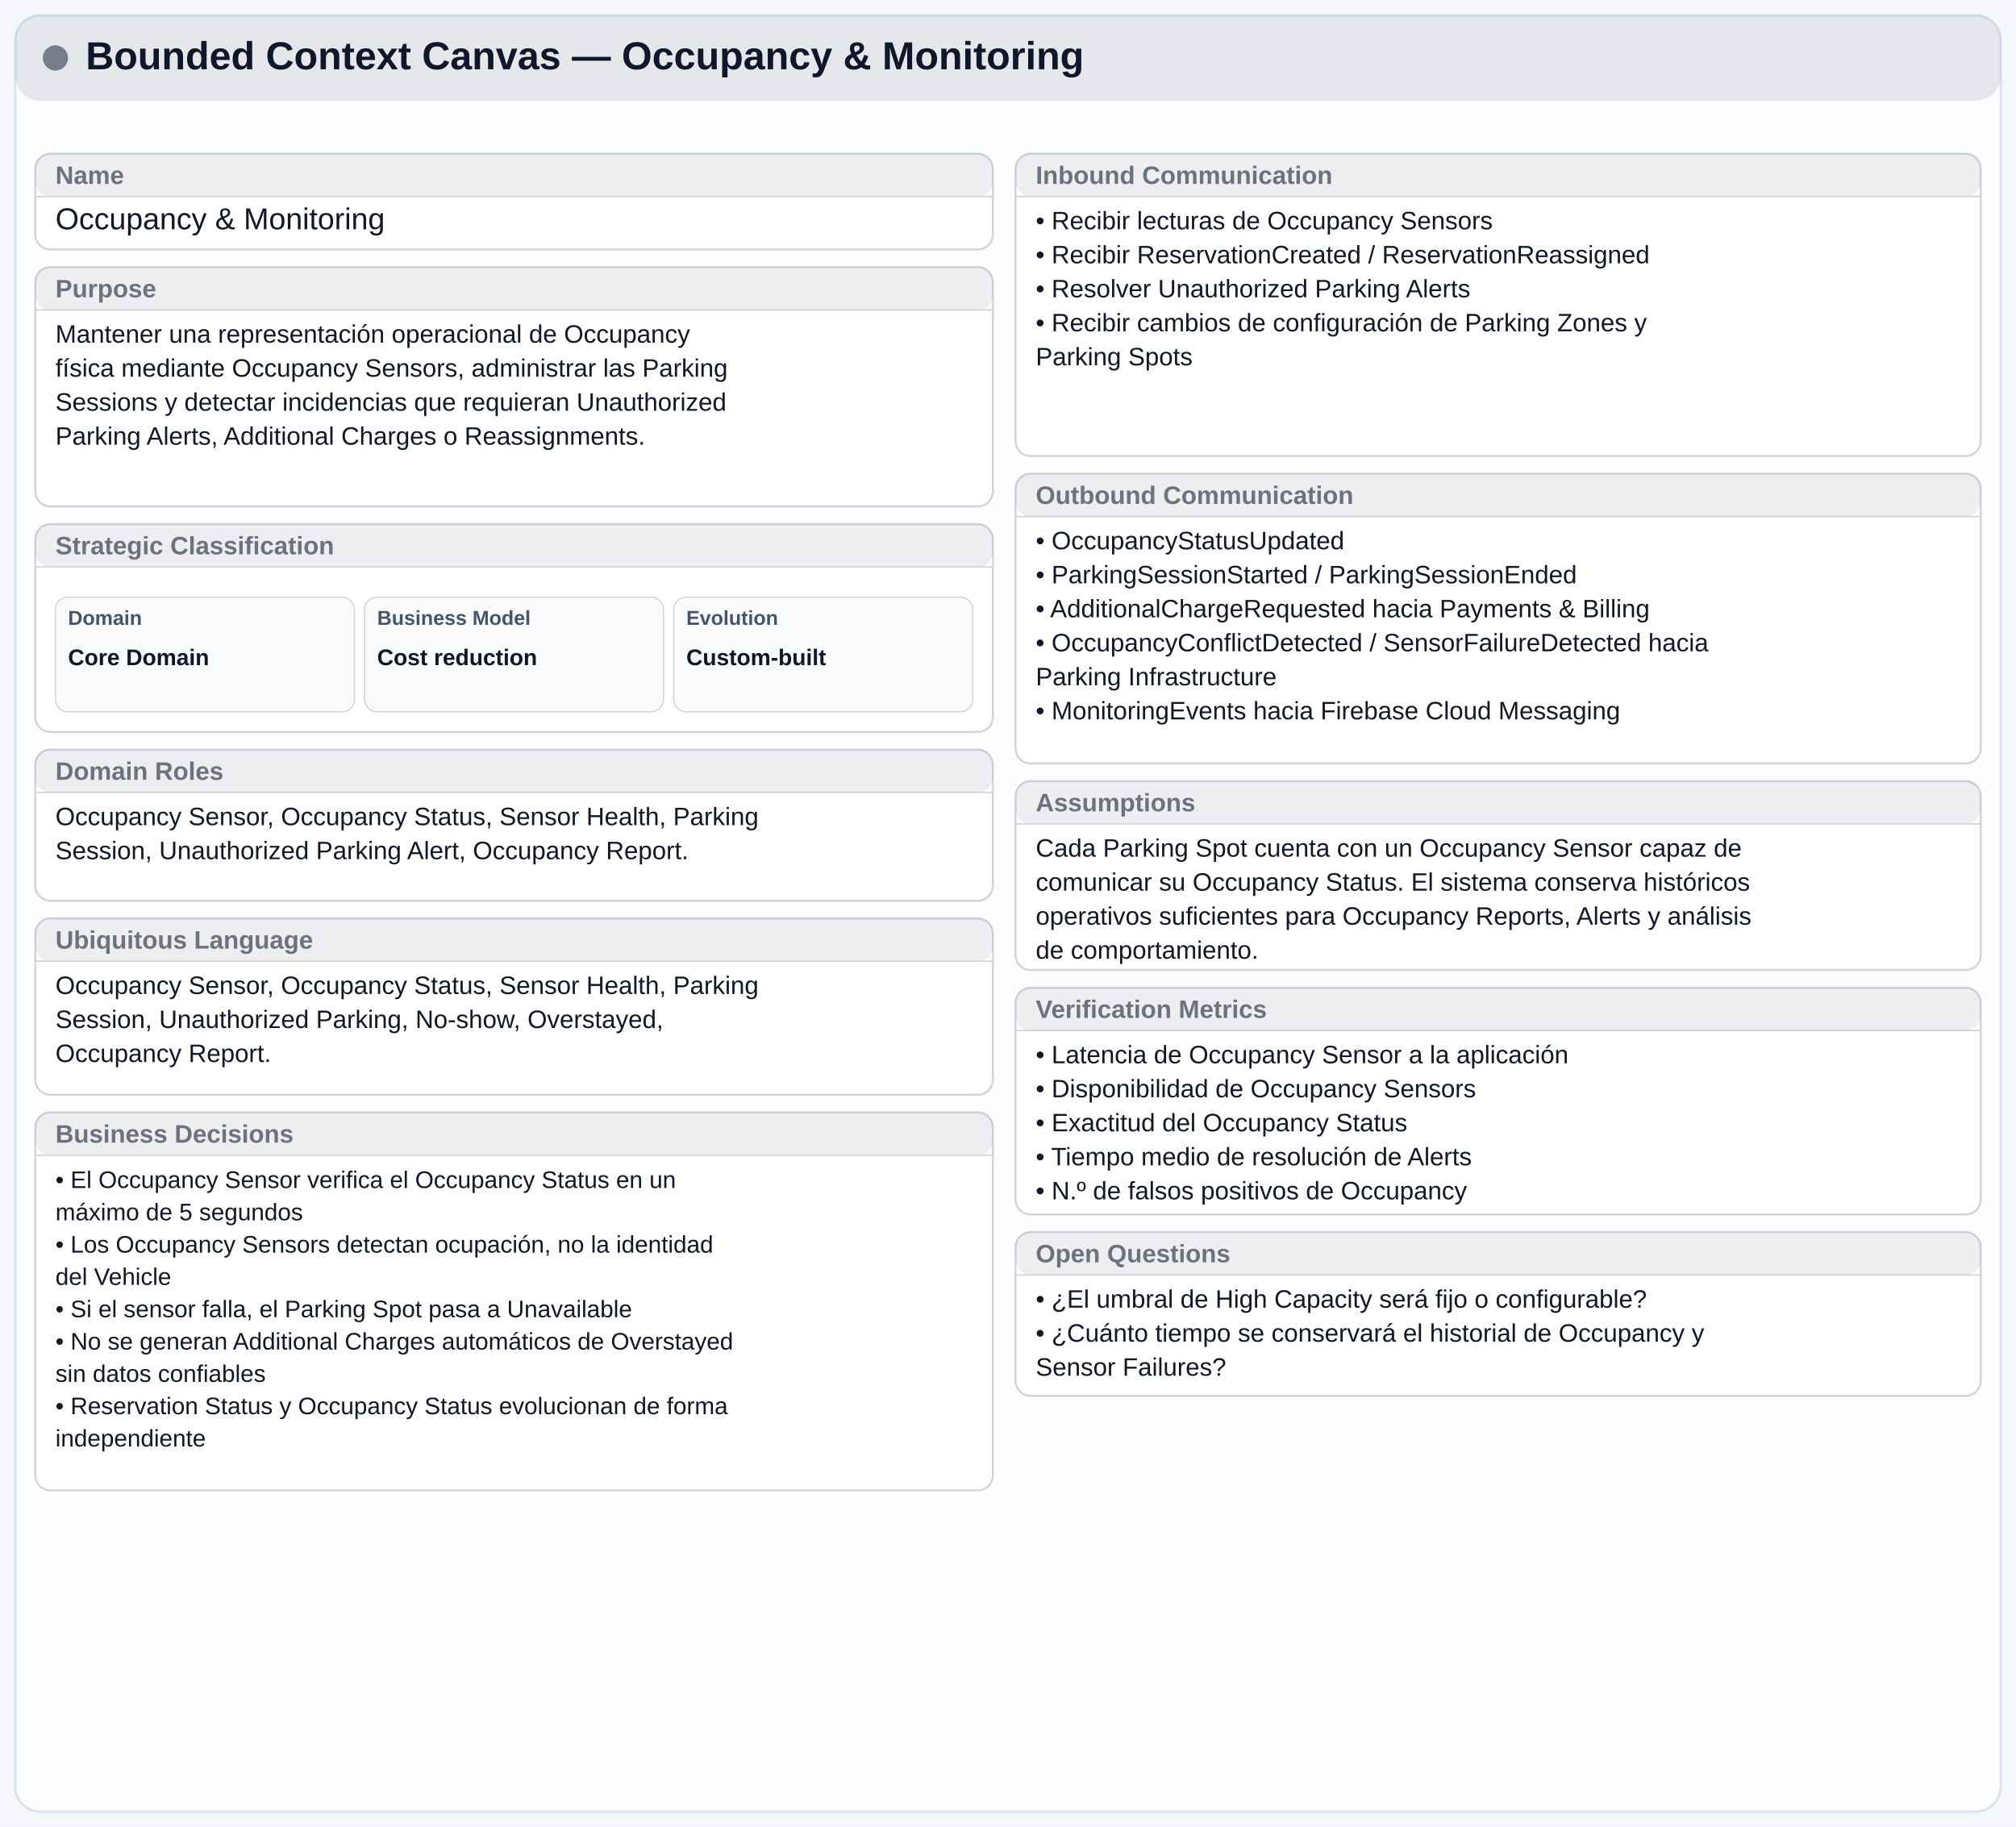
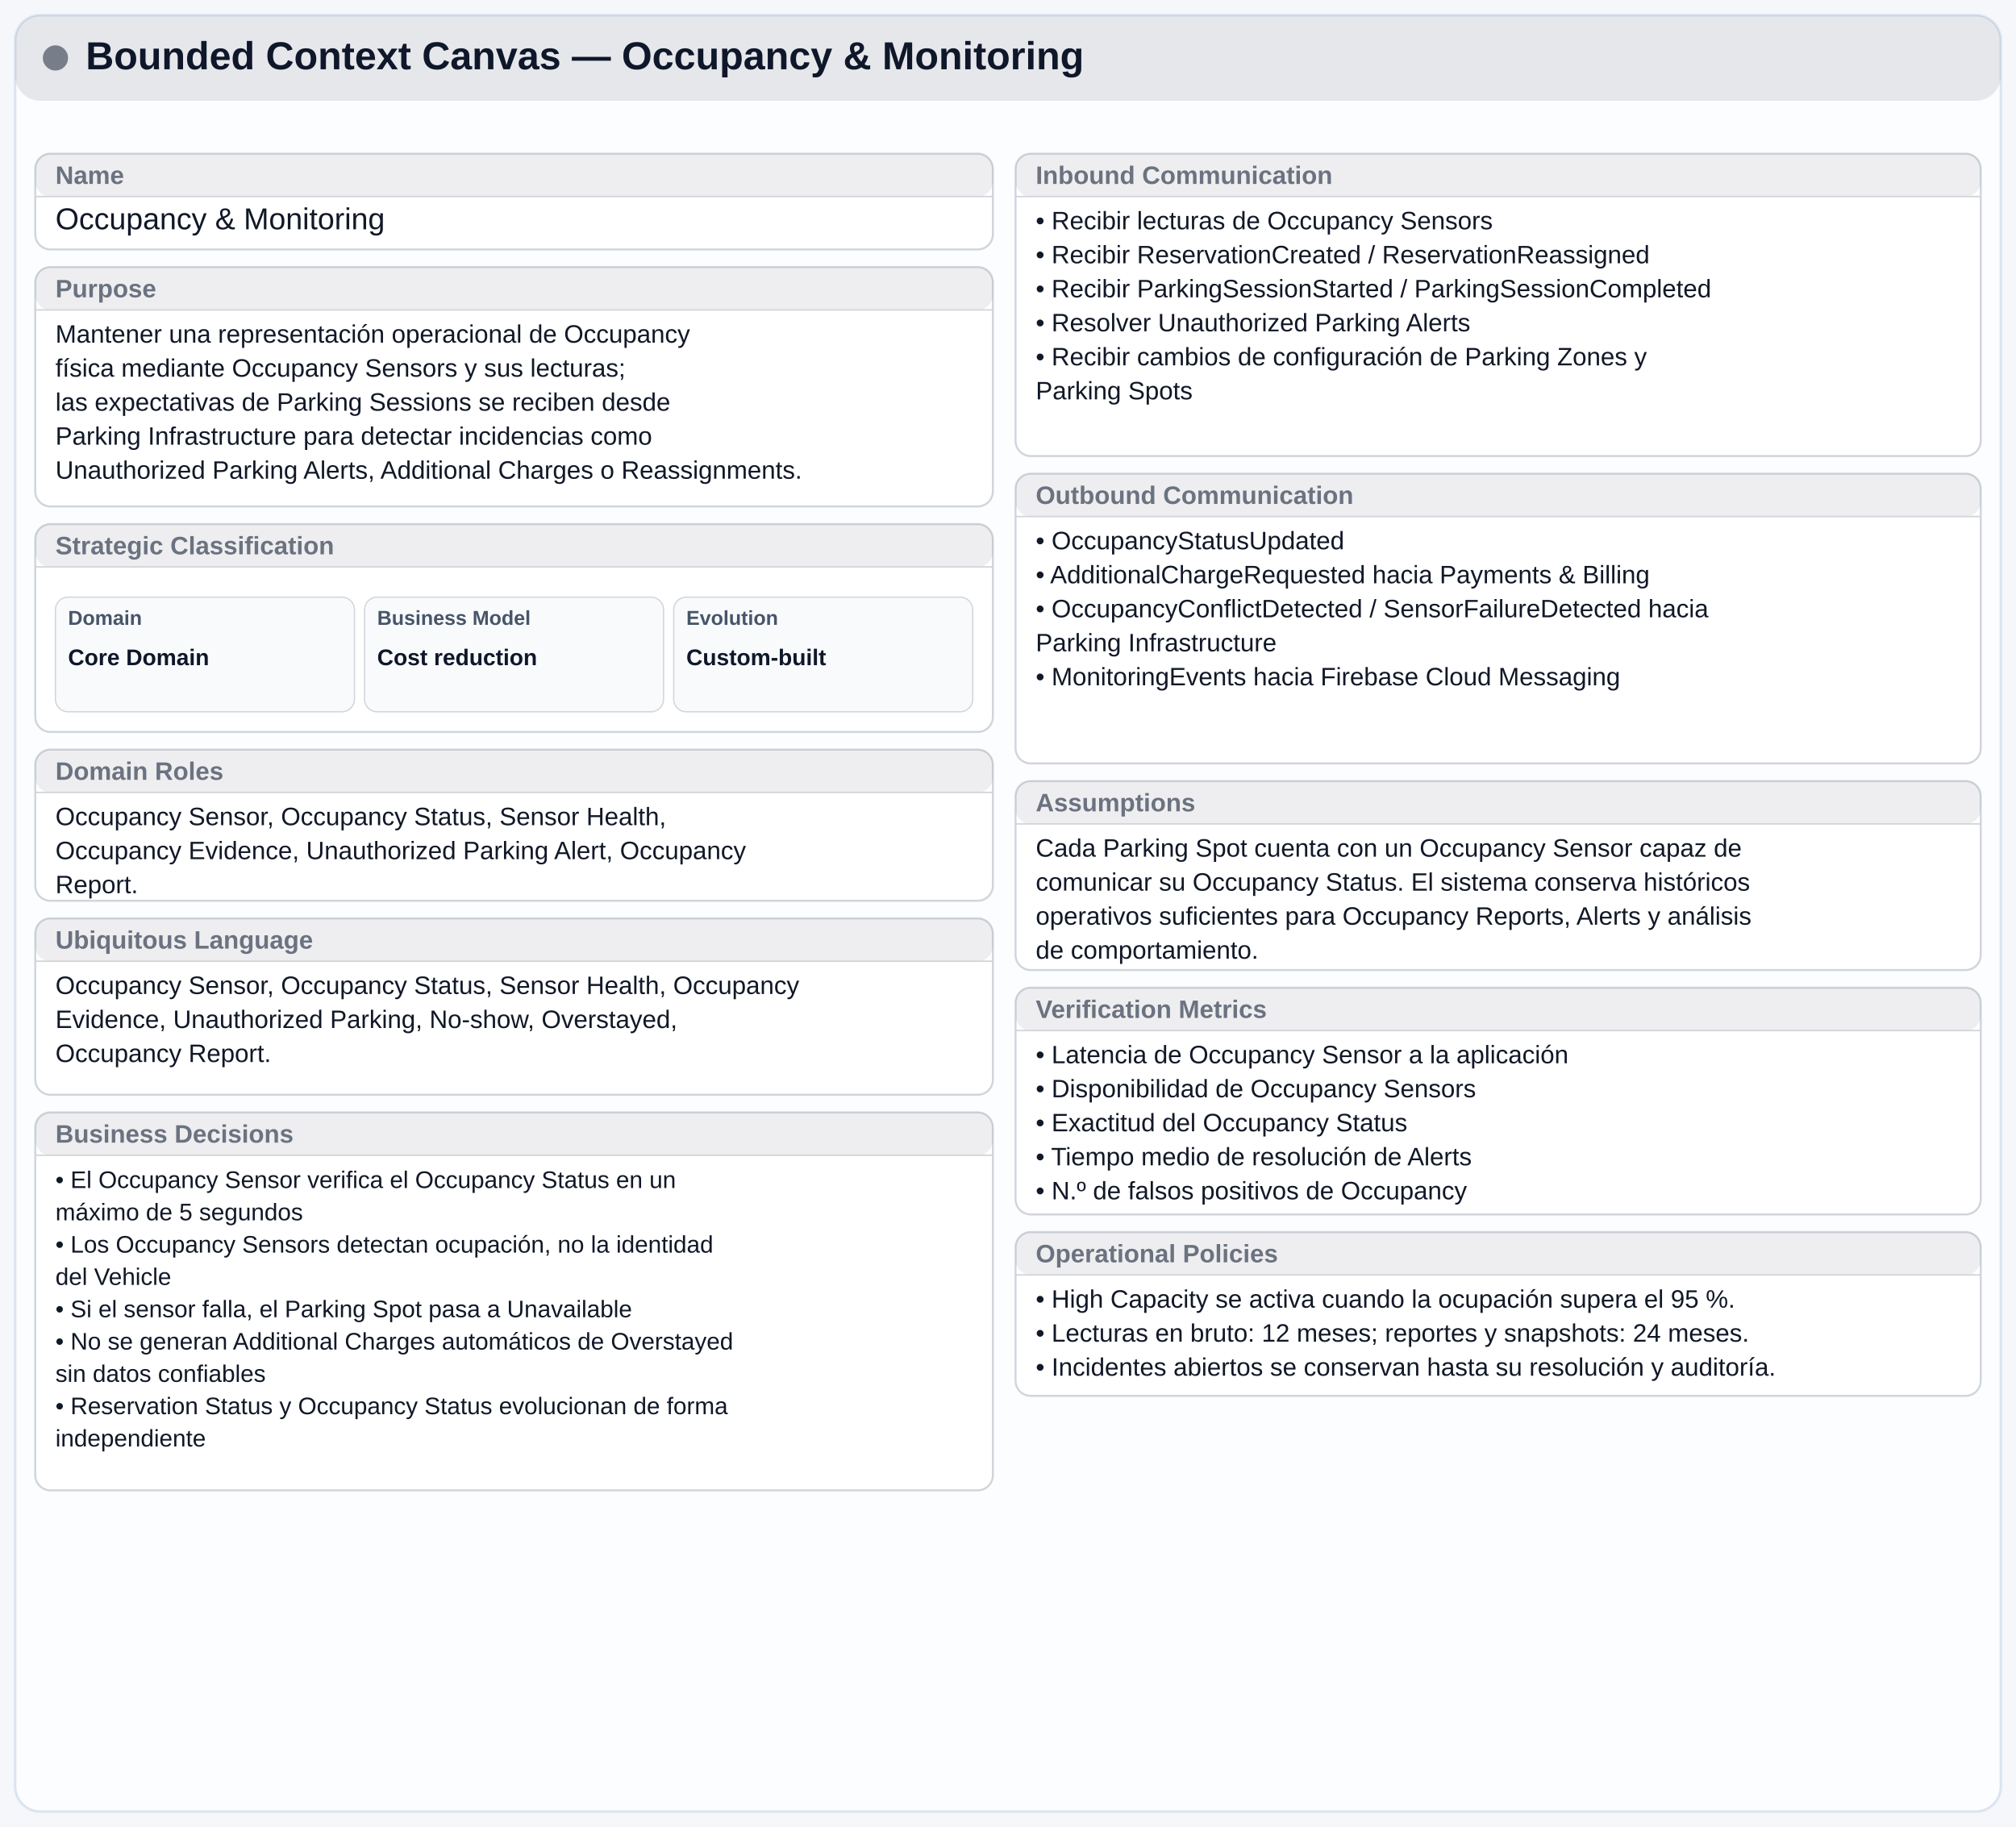
<svg xmlns="http://www.w3.org/2000/svg" width="1600" height="1450" viewBox="0 0 1600 1450">
  <rect width="100%" height="100%" fill="#f5f7fb" />
  <rect x="12" y="12" width="1576" height="1426" rx="20" fill="#fbfdff" stroke="#dbe4f0" stroke-width="2" />
  <rect x="12" y="12" width="1576" height="68" rx="20" fill="#6B7280" opacity="0.16" />
  <circle cx="44" cy="46" r="10" fill="#6B7280" opacity="0.9" />
  <text x="68" y="55" font-family="Arial, Helvetica, sans-serif" font-size="31" fill="#0f172a" font-weight="bold">
    <tspan x="68" dy="0">Bounded Context Canvas — Occupancy &amp; Monitoring</tspan>
  </text>
  <g>
    <rect x="28" y="122" width="760" height="76" rx="12" fill="#ffffff" stroke="#d1d5db" stroke-width="1.6" />
    <rect x="28" y="122" width="760" height="34" rx="12" fill="#6B7280" opacity="0.12" />
    <line x1="28" y1="156" x2="788" y2="156" stroke="#d1d5db" stroke-width="1.2" />
    <text x="44" y="146" font-family="Arial, Helvetica, sans-serif" font-size="20" fill="#6B7280" font-weight="bold">
      <tspan x="44" dy="0">Name</tspan>
    </text>
    <text x="44" y="182" font-family="Arial, Helvetica, sans-serif" font-size="24" fill="#111827" font-weight="normal">
      <tspan x="44" dy="0">Occupancy &amp; Monitoring</tspan>
    </text>
  </g>
  <g>
    <rect x="28" y="212" width="760" height="190" rx="12" fill="#ffffff" stroke="#d1d5db" stroke-width="1.6" />
    <rect x="28" y="212" width="760" height="34" rx="12" fill="#6B7280" opacity="0.12" />
    <line x1="28" y1="246" x2="788" y2="246" stroke="#d1d5db" stroke-width="1.2" />
    <text x="44" y="236" font-family="Arial, Helvetica, sans-serif" font-size="20" fill="#6B7280" font-weight="bold">
      <tspan x="44" dy="0">Purpose</tspan>
    </text>
    <text x="44" y="272" font-family="Arial, Helvetica, sans-serif" font-size="20" fill="#111827" font-weight="normal">
      <tspan x="44" dy="0">Mantener una representación operacional de Occupancy</tspan>
-       <tspan x="44" dy="27.0">física mediante Occupancy Sensors, administrar las Parking</tspan>
-       <tspan x="44" dy="27.0">Sessions y detectar incidencias que requieran Unauthorized</tspan>
-       <tspan x="44" dy="27.0">Parking Alerts, Additional Charges o Reassignments.</tspan>
+       <tspan x="44" dy="27.0">física mediante Occupancy Sensors y sus lecturas;</tspan>
+       <tspan x="44" dy="27.0">las expectativas de Parking Sessions se reciben desde</tspan>
+       <tspan x="44" dy="27.0">Parking Infrastructure para detectar incidencias como</tspan>
+       <tspan x="44" dy="27.0">Unauthorized Parking Alerts, Additional Charges o Reassignments.</tspan>
    </text>
  </g>
  <g>
    <rect x="28" y="416" width="760" height="165" rx="12" fill="#ffffff" stroke="#d1d5db" stroke-width="1.6" />
    <rect x="28" y="416" width="760" height="34" rx="12" fill="#6B7280" opacity="0.12" />
    <line x1="28" y1="450" x2="788" y2="450" stroke="#d1d5db" stroke-width="1.2" />
    <text x="44" y="440" font-family="Arial, Helvetica, sans-serif" font-size="20" fill="#6B7280" font-weight="bold">
      <tspan x="44" dy="0">Strategic Classification</tspan>
    </text>
    <rect x="44.0" y="474" width="237.333" height="91" rx="10" fill="#f8fafc" stroke="#d1d5db" stroke-width="1" />
    <text x="54.0" y="496" font-family="Arial, Helvetica, sans-serif" font-size="16" fill="#475569" font-weight="bold">
      <tspan x="54.0" dy="0">Domain</tspan>
    </text>
    <text x="54.0" y="528" font-family="Arial, Helvetica, sans-serif" font-size="18" fill="#0f172a" font-weight="bold">
      <tspan x="54.0" dy="0">Core Domain</tspan>
    </text>
    <rect x="289.333" y="474" width="237.333" height="91" rx="10" fill="#f8fafc" stroke="#d1d5db" stroke-width="1" />
    <text x="299.333" y="496" font-family="Arial, Helvetica, sans-serif" font-size="16" fill="#475569" font-weight="bold">
      <tspan x="299.333" dy="0">Business Model</tspan>
    </text>
    <text x="299.333" y="528" font-family="Arial, Helvetica, sans-serif" font-size="18" fill="#0f172a" font-weight="bold">
      <tspan x="299.333" dy="0">Cost reduction</tspan>
    </text>
    <rect x="534.667" y="474" width="237.333" height="91" rx="10" fill="#f8fafc" stroke="#d1d5db" stroke-width="1" />
    <text x="544.667" y="496" font-family="Arial, Helvetica, sans-serif" font-size="16" fill="#475569" font-weight="bold">
      <tspan x="544.667" dy="0">Evolution</tspan>
    </text>
    <text x="544.667" y="528" font-family="Arial, Helvetica, sans-serif" font-size="18" fill="#0f172a" font-weight="bold">
      <tspan x="544.667" dy="0">Custom-built</tspan>
    </text>
  </g>
  <g>
    <rect x="28" y="595" width="760" height="120" rx="12" fill="#ffffff" stroke="#d1d5db" stroke-width="1.6" />
    <rect x="28" y="595" width="760" height="34" rx="12" fill="#6B7280" opacity="0.12" />
    <line x1="28" y1="629" x2="788" y2="629" stroke="#d1d5db" stroke-width="1.2" />
    <text x="44" y="619" font-family="Arial, Helvetica, sans-serif" font-size="20" fill="#6B7280" font-weight="bold">
      <tspan x="44" dy="0">Domain Roles</tspan>
    </text>
    <text x="44" y="655" font-family="Arial, Helvetica, sans-serif" font-size="20" fill="#111827" font-weight="normal">
-       <tspan x="44" dy="0">Occupancy Sensor, Occupancy Status, Sensor Health, Parking</tspan>
-       <tspan x="44" dy="27.0">Session, Unauthorized Parking Alert, Occupancy Report.</tspan>
+       <tspan x="44" dy="0">Occupancy Sensor, Occupancy Status, Sensor Health,</tspan>
+       <tspan x="44" dy="27.0">Occupancy Evidence, Unauthorized Parking Alert, Occupancy</tspan>
+       <tspan x="44" dy="27.0">Report.</tspan>
    </text>
  </g>
  <g>
    <rect x="28" y="729" width="760" height="140" rx="12" fill="#ffffff" stroke="#d1d5db" stroke-width="1.6" />
    <rect x="28" y="729" width="760" height="34" rx="12" fill="#6B7280" opacity="0.12" />
    <line x1="28" y1="763" x2="788" y2="763" stroke="#d1d5db" stroke-width="1.2" />
    <text x="44" y="753" font-family="Arial, Helvetica, sans-serif" font-size="20" fill="#6B7280" font-weight="bold">
      <tspan x="44" dy="0">Ubiquitous Language</tspan>
    </text>
    <text x="44" y="789" font-family="Arial, Helvetica, sans-serif" font-size="20" fill="#111827" font-weight="normal">
-       <tspan x="44" dy="0">Occupancy Sensor, Occupancy Status, Sensor Health, Parking</tspan>
-       <tspan x="44" dy="27.0">Session, Unauthorized Parking, No-show, Overstayed,</tspan>
+       <tspan x="44" dy="0">Occupancy Sensor, Occupancy Status, Sensor Health, Occupancy</tspan>
+       <tspan x="44" dy="27.0">Evidence, Unauthorized Parking, No-show, Overstayed,</tspan>
      <tspan x="44" dy="27.0">Occupancy Report.</tspan>
    </text>
  </g>
  <g>
    <rect x="28" y="883" width="760" height="300" rx="12" fill="#ffffff" stroke="#d1d5db" stroke-width="1.6" />
    <rect x="28" y="883" width="760" height="34" rx="12" fill="#6B7280" opacity="0.12" />
    <line x1="28" y1="917" x2="788" y2="917" stroke="#d1d5db" stroke-width="1.2" />
    <text x="44" y="907" font-family="Arial, Helvetica, sans-serif" font-size="20" fill="#6B7280" font-weight="bold">
      <tspan x="44" dy="0">Business Decisions</tspan>
    </text>
    <text x="44" y="943" font-family="Arial, Helvetica, sans-serif" font-size="19" fill="#111827" font-weight="normal">
      <tspan x="44" dy="0">• El Occupancy Sensor verifica el Occupancy Status en un</tspan>
      <tspan x="44" dy="25.65">  máximo de 5 segundos</tspan>
      <tspan x="44" dy="25.65">• Los Occupancy Sensors detectan ocupación, no la identidad</tspan>
      <tspan x="44" dy="25.65">  del Vehicle</tspan>
      <tspan x="44" dy="25.65">• Si el sensor falla, el Parking Spot pasa a Unavailable</tspan>
      <tspan x="44" dy="25.65">• No se generan Additional Charges automáticos de Overstayed</tspan>
      <tspan x="44" dy="25.65">  sin datos confiables</tspan>
      <tspan x="44" dy="25.65">• Reservation Status y Occupancy Status evolucionan de forma</tspan>
      <tspan x="44" dy="25.65">  independiente</tspan>
    </text>
  </g>
  <g>
    <rect x="806" y="122" width="766" height="240" rx="12" fill="#ffffff" stroke="#d1d5db" stroke-width="1.6" />
    <rect x="806" y="122" width="766" height="34" rx="12" fill="#6B7280" opacity="0.12" />
    <line x1="806" y1="156" x2="1572" y2="156" stroke="#d1d5db" stroke-width="1.2" />
    <text x="822" y="146" font-family="Arial, Helvetica, sans-serif" font-size="20" fill="#6B7280" font-weight="bold">
      <tspan x="822" dy="0">Inbound Communication</tspan>
    </text>
    <text x="822" y="182" font-family="Arial, Helvetica, sans-serif" font-size="20" fill="#111827" font-weight="normal">
      <tspan x="822" dy="0">• Recibir lecturas de Occupancy Sensors</tspan>
      <tspan x="822" dy="27.0">• Recibir ReservationCreated / ReservationReassigned</tspan>
+       <tspan x="822" dy="27.0">• Recibir ParkingSessionStarted / ParkingSessionCompleted</tspan>
      <tspan x="822" dy="27.0">• Resolver Unauthorized Parking Alerts</tspan>
      <tspan x="822" dy="27.0">• Recibir cambios de configuración de Parking Zones y</tspan>
      <tspan x="822" dy="27.0">  Parking Spots</tspan>
    </text>
  </g>
  <g>
    <rect x="806" y="376" width="766" height="230" rx="12" fill="#ffffff" stroke="#d1d5db" stroke-width="1.6" />
    <rect x="806" y="376" width="766" height="34" rx="12" fill="#6B7280" opacity="0.12" />
    <line x1="806" y1="410" x2="1572" y2="410" stroke="#d1d5db" stroke-width="1.2" />
    <text x="822" y="400" font-family="Arial, Helvetica, sans-serif" font-size="20" fill="#6B7280" font-weight="bold">
      <tspan x="822" dy="0">Outbound Communication</tspan>
    </text>
    <text x="822" y="436" font-family="Arial, Helvetica, sans-serif" font-size="20" fill="#111827" font-weight="normal">
      <tspan x="822" dy="0">• OccupancyStatusUpdated</tspan>
-       <tspan x="822" dy="27.0">• ParkingSessionStarted / ParkingSessionEnded</tspan>
      <tspan x="822" dy="27.0">• AdditionalChargeRequested hacia Payments &amp; Billing</tspan>
      <tspan x="822" dy="27.0">• OccupancyConflictDetected / SensorFailureDetected hacia</tspan>
      <tspan x="822" dy="27.0">  Parking Infrastructure</tspan>
      <tspan x="822" dy="27.0">• MonitoringEvents hacia Firebase Cloud Messaging</tspan>
    </text>
  </g>
  <g>
    <rect x="806" y="620" width="766" height="150" rx="12" fill="#ffffff" stroke="#d1d5db" stroke-width="1.6" />
    <rect x="806" y="620" width="766" height="34" rx="12" fill="#6B7280" opacity="0.12" />
    <line x1="806" y1="654" x2="1572" y2="654" stroke="#d1d5db" stroke-width="1.2" />
    <text x="822" y="644" font-family="Arial, Helvetica, sans-serif" font-size="20" fill="#6B7280" font-weight="bold">
      <tspan x="822" dy="0">Assumptions</tspan>
    </text>
    <text x="822" y="680" font-family="Arial, Helvetica, sans-serif" font-size="20" fill="#111827" font-weight="normal">
      <tspan x="822" dy="0">Cada Parking Spot cuenta con un Occupancy Sensor capaz de</tspan>
      <tspan x="822" dy="27.0">comunicar su Occupancy Status. El sistema conserva históricos</tspan>
      <tspan x="822" dy="27.0">operativos suficientes para Occupancy Reports, Alerts y análisis</tspan>
      <tspan x="822" dy="27.0">de comportamiento.</tspan>
    </text>
  </g>
  <g>
    <rect x="806" y="784" width="766" height="180" rx="12" fill="#ffffff" stroke="#d1d5db" stroke-width="1.6" />
    <rect x="806" y="784" width="766" height="34" rx="12" fill="#6B7280" opacity="0.12" />
    <line x1="806" y1="818" x2="1572" y2="818" stroke="#d1d5db" stroke-width="1.2" />
    <text x="822" y="808" font-family="Arial, Helvetica, sans-serif" font-size="20" fill="#6B7280" font-weight="bold">
      <tspan x="822" dy="0">Verification Metrics</tspan>
    </text>
    <text x="822" y="844" font-family="Arial, Helvetica, sans-serif" font-size="20" fill="#111827" font-weight="normal">
      <tspan x="822" dy="0">• Latencia de Occupancy Sensor a la aplicación</tspan>
      <tspan x="822" dy="27.0">• Disponibilidad de Occupancy Sensors</tspan>
      <tspan x="822" dy="27.0">• Exactitud del Occupancy Status</tspan>
      <tspan x="822" dy="27.0">• Tiempo medio de resolución de Alerts</tspan>
      <tspan x="822" dy="27.0">• N.º de falsos positivos de Occupancy</tspan>
    </text>
  </g>
  <g>
    <rect x="806" y="978" width="766" height="130" rx="12" fill="#ffffff" stroke="#d1d5db" stroke-width="1.6" />
    <rect x="806" y="978" width="766" height="34" rx="12" fill="#6B7280" opacity="0.12" />
    <line x1="806" y1="1012" x2="1572" y2="1012" stroke="#d1d5db" stroke-width="1.2" />
    <text x="822" y="1002" font-family="Arial, Helvetica, sans-serif" font-size="20" fill="#6B7280" font-weight="bold">
-       <tspan x="822" dy="0">Open Questions</tspan>
+       <tspan x="822" dy="0">Operational Policies</tspan>
    </text>
    <text x="822" y="1038" font-family="Arial, Helvetica, sans-serif" font-size="20" fill="#111827" font-weight="normal">
-       <tspan x="822" dy="0">• ¿El umbral de High Capacity será fijo o configurable?</tspan>
-       <tspan x="822" dy="27.0">• ¿Cuánto tiempo se conservará el historial de Occupancy y</tspan>
-       <tspan x="822" dy="27.0">  Sensor Failures?</tspan>
+       <tspan x="822" dy="0">• High Capacity se activa cuando la ocupación supera el 95 %.</tspan>
+       <tspan x="822" dy="27.0">• Lecturas en bruto: 12 meses; reportes y snapshots: 24 meses.</tspan>
+       <tspan x="822" dy="27.0">• Incidentes abiertos se conservan hasta su resolución y auditoría.</tspan>
    </text>
  </g>
</svg>
